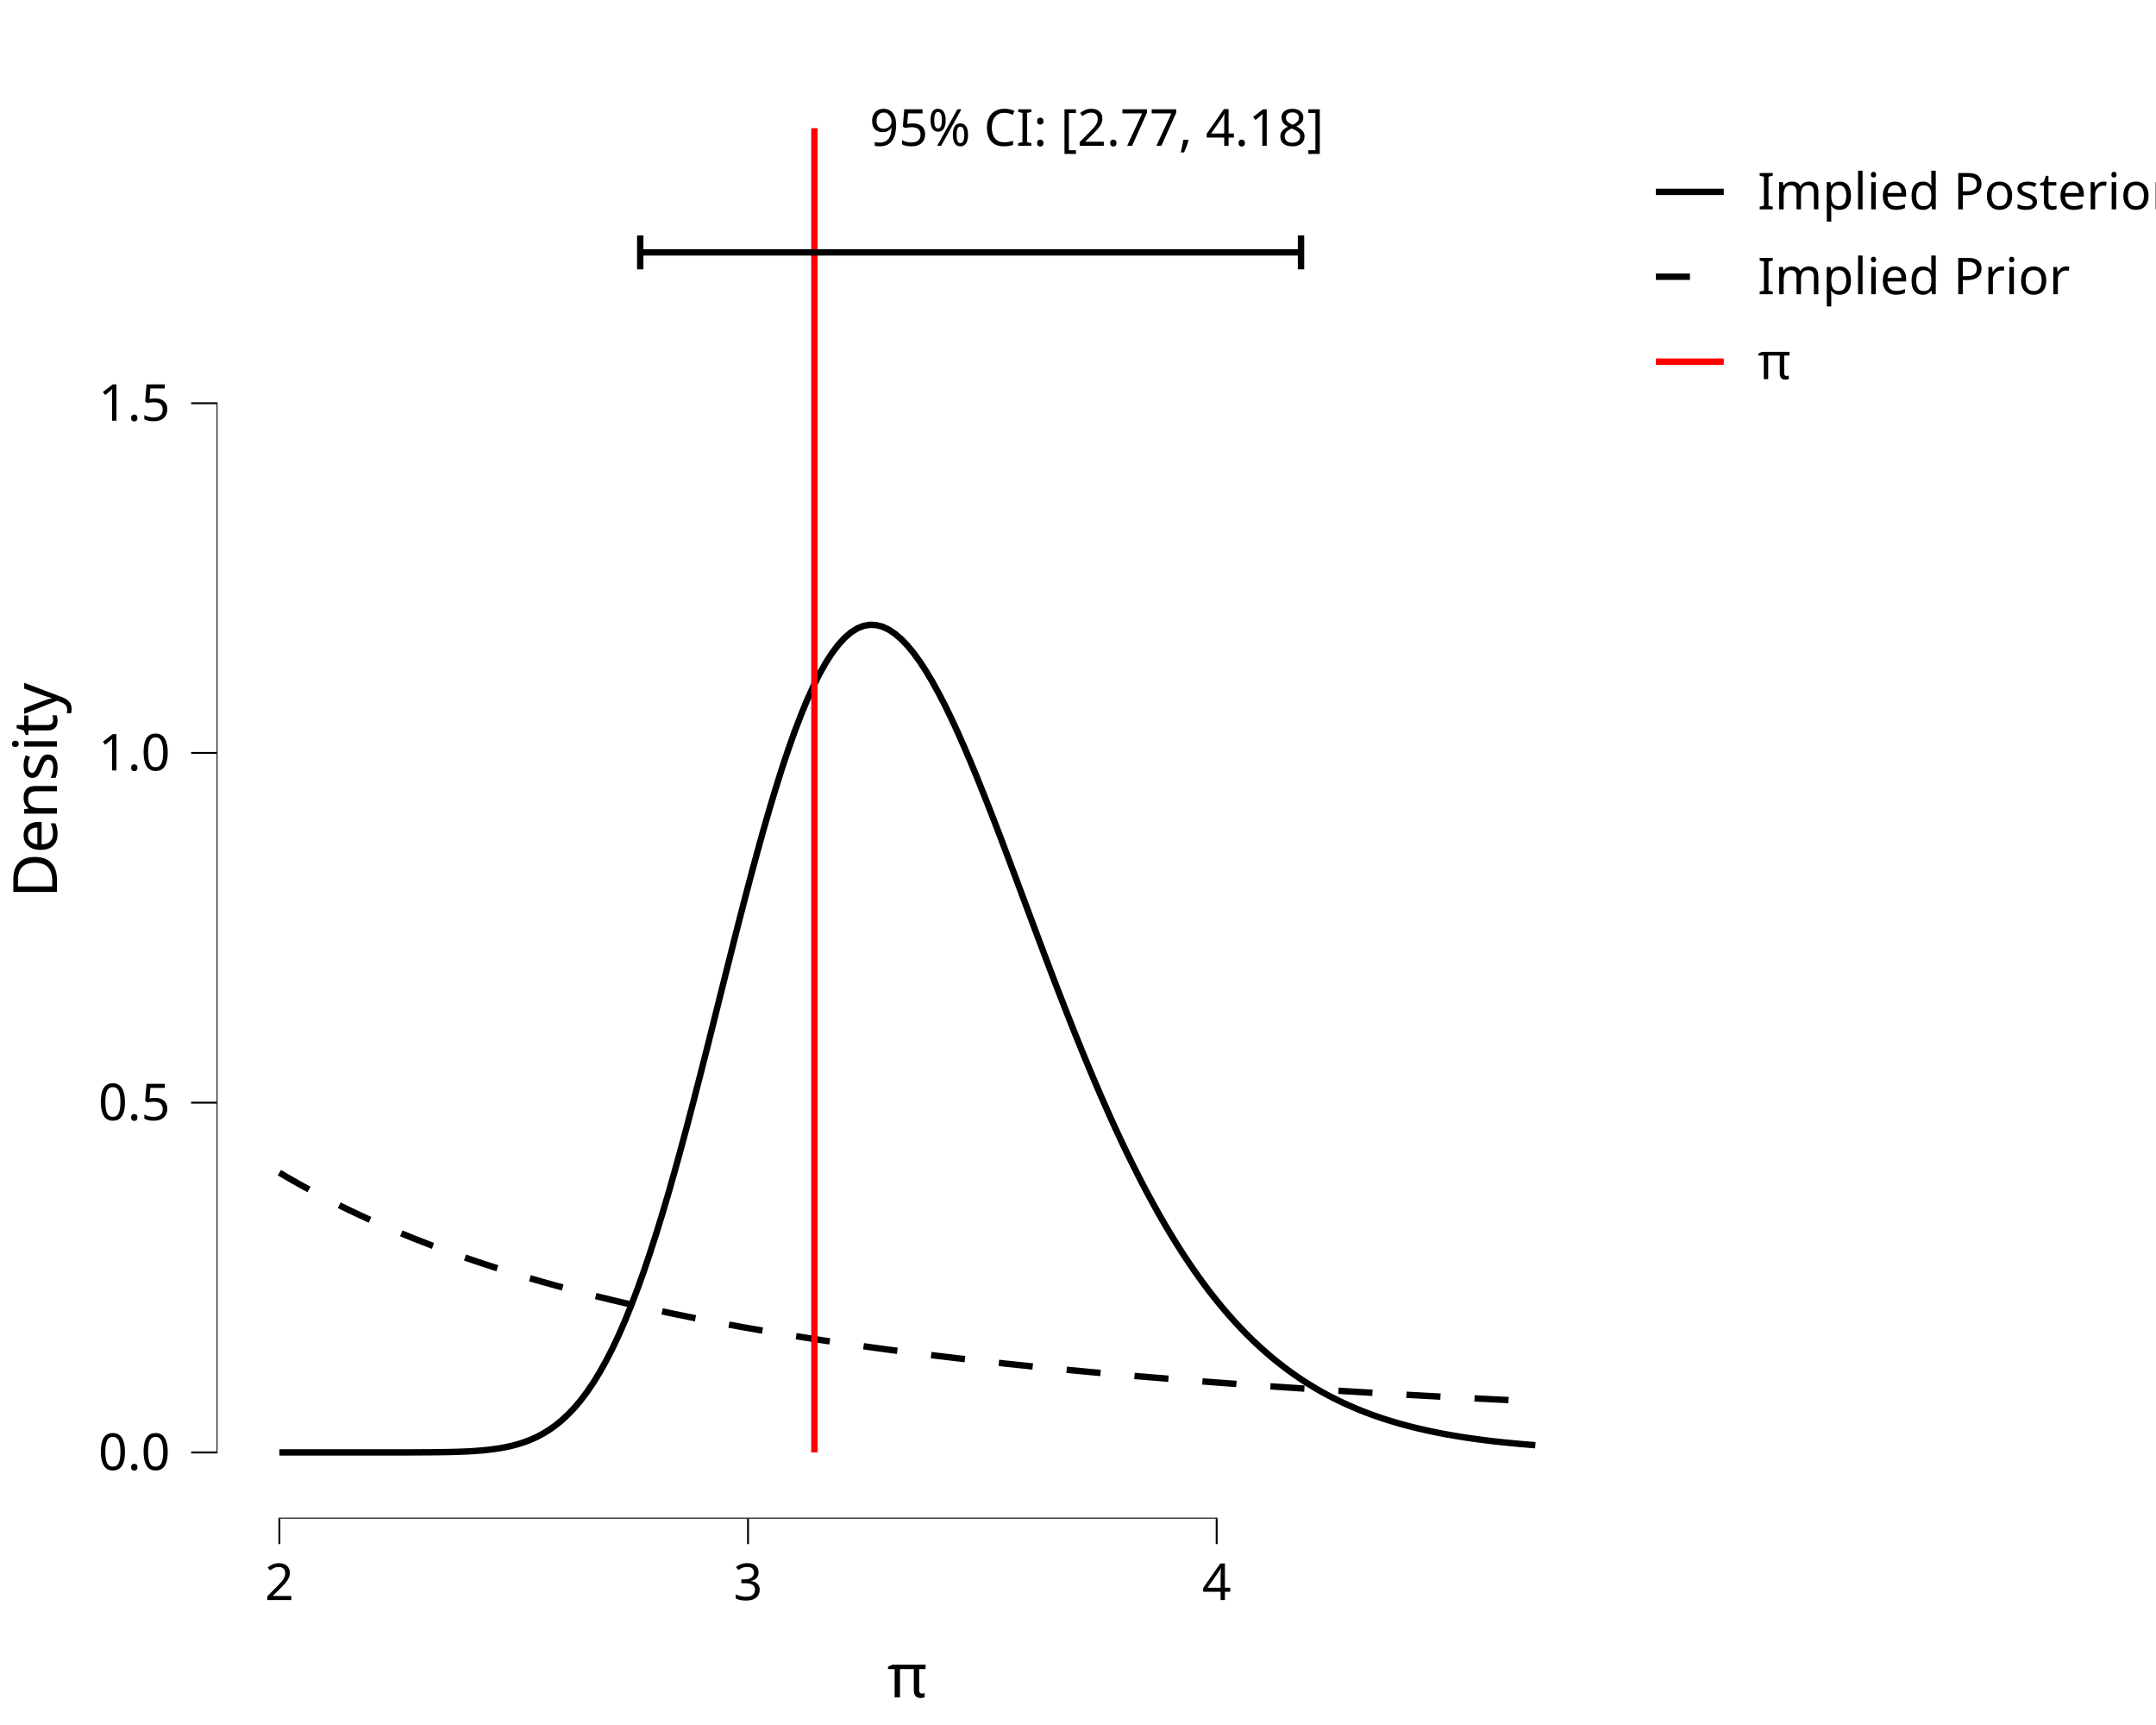
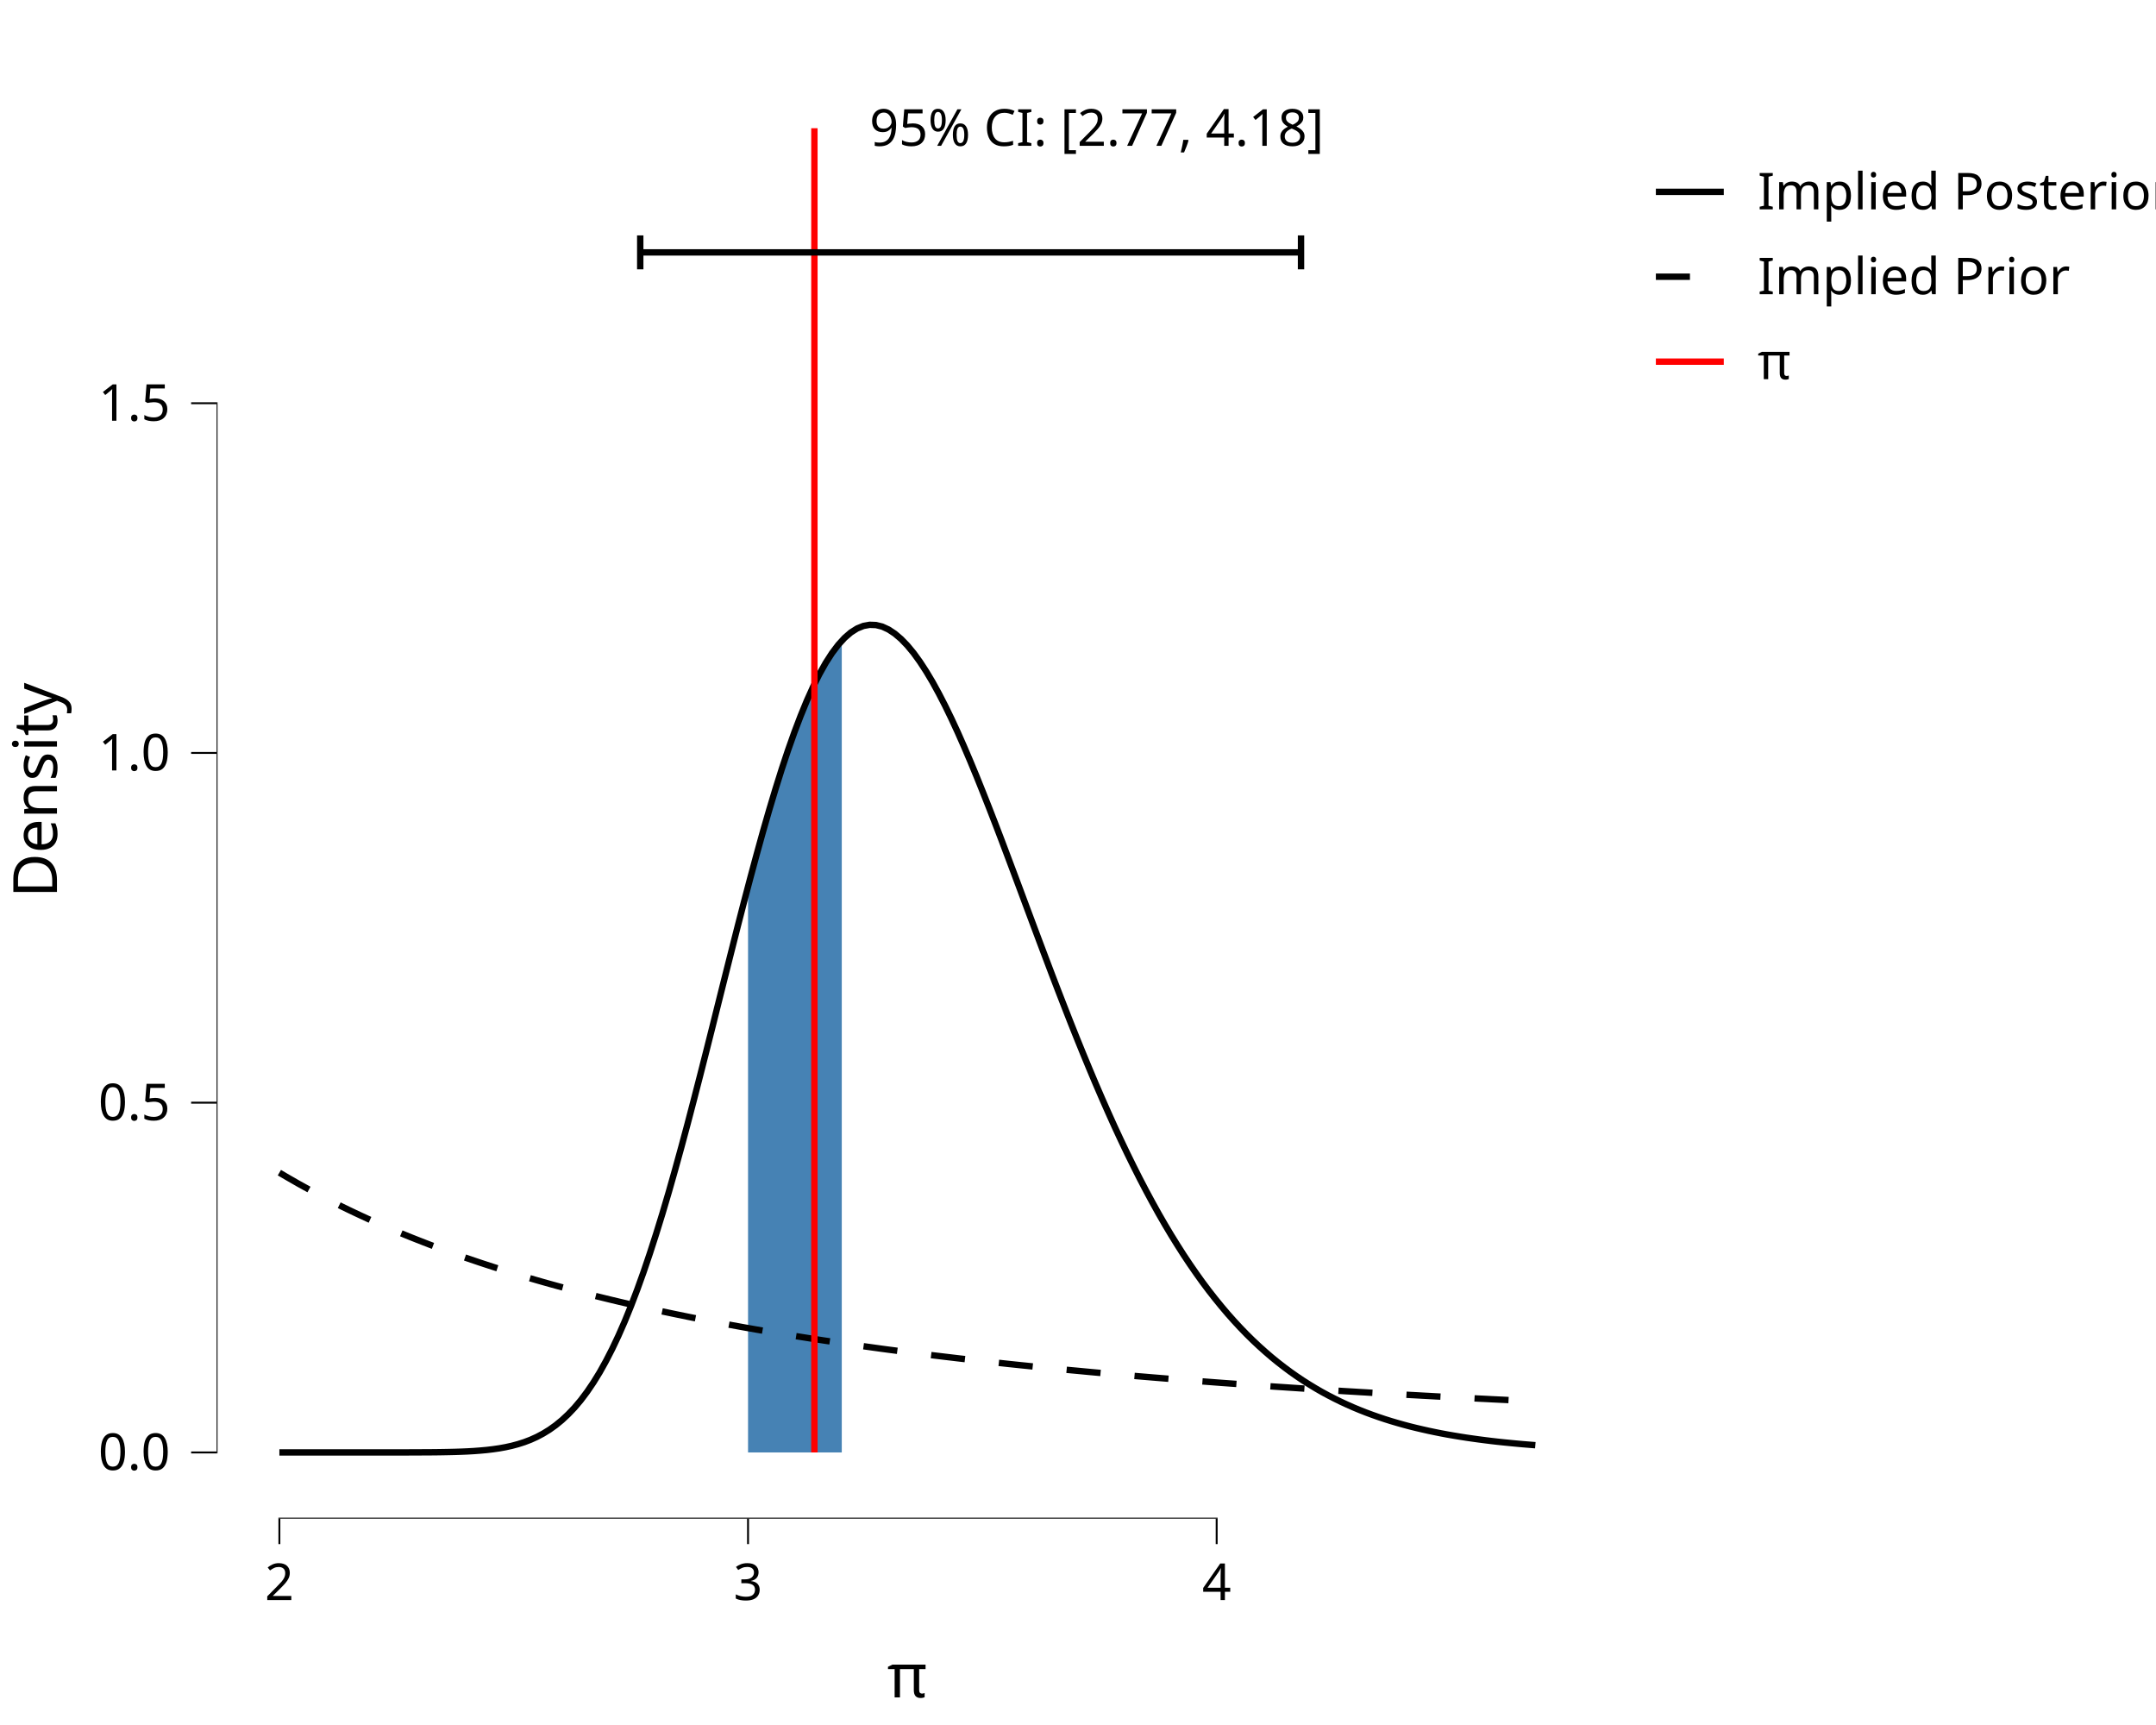
<svg xmlns="http://www.w3.org/2000/svg" class="svglite" data-engine-version="2.0" width="720.00pt" height="576.00pt" viewBox="0 0 720.00 576.00">
  <defs>
    <style type="text/css">
    .svglite line, .svglite polyline, .svglite polygon, .svglite path, .svglite rect, .svglite circle {
      fill: none;
      stroke: #000000;
      stroke-linecap: round;
      stroke-linejoin: round;
      stroke-miterlimit: 10.00;
    }
  </style>
  </defs>
  <rect width="100%" height="100%" style="stroke: none; fill: #FFFFFF;" />
  <defs>
    <clipPath id="cpMC4wMHw3MjAuMDB8MC4wMHw1NzYuMDA=">
      <rect x="0.00" y="0.00" width="720.00" height="576.00" />
    </clipPath>
  </defs>
  <g clip-path="url(#cpMC4wMHw3MjAuMDB8MC4wMHw1NzYuMDA=)">
    <rect x="0.00" y="0.00" width="720.00" height="576.00" style="stroke-width: 10.67; stroke: none;" />
  </g>
  <defs>
    <clipPath id="cpNzIuMzN8NTMzLjcxfDIwLjcxfDUwNy4wOQ==">
      <rect x="72.33" y="20.71" width="461.38" height="486.39" />
    </clipPath>
  </defs>
  <g clip-path="url(#cpNzIuMzN8NTMzLjcxfDIwLjcxfDUwNy4wOQ==)">
    <rect x="72.33" y="20.71" width="461.38" height="486.39" style="stroke-width: 10.67; stroke: none;" />
+     <polygon points="249.81,296.04 250.12,294.84 250.44,293.65 250.75,292.46 251.07,291.27 251.39,290.09 251.70,288.92 252.02,287.75 252.34,286.58 252.65,285.42 252.97,284.27 253.28,283.12 253.60,281.97 253.92,280.84 254.23,279.70 254.55,278.58 254.86,277.45 255.18,276.34 255.50,275.23 255.81,274.13 256.13,273.03 256.45,271.94 256.76,270.86 257.08,269.78 257.39,268.71 257.71,267.65 258.03,266.59 258.34,265.55 258.66,264.50 258.98,263.47 259.29,262.44 259.61,261.42 259.92,260.41 260.24,259.41 260.56,258.41 260.87,257.43 261.19,256.45 261.50,255.47 261.82,254.51 262.14,253.56 262.45,252.61 262.77,251.67 263.09,250.74 263.40,249.82 263.72,248.91 264.03,248.00 264.35,247.11 264.67,246.22 264.98,245.35 265.30,244.48 265.61,243.62 265.93,242.77 266.25,241.93 266.56,241.10 266.88,240.28 267.20,239.47 267.51,238.67 267.83,237.88 268.14,237.09 268.46,236.32 268.78,235.56 269.09,234.81 269.41,234.06 269.72,233.33 270.04,232.61 270.36,231.90 270.67,231.19 270.99,230.50 271.31,229.82 271.62,229.15 271.94,228.49 272.25,227.84 272.57,227.20 272.89,226.57 273.20,225.95 273.52,225.34 273.84,224.74 274.15,224.15 274.47,223.58 274.78,223.01 275.10,222.45 275.42,221.91 275.73,221.38 276.05,220.85 276.36,220.34 276.68,219.84 277.00,219.35 277.31,218.87 277.63,218.40 277.95,217.94 278.26,217.50 278.58,217.06 278.89,216.64 279.21,216.22 279.53,215.82 279.84,215.43 280.16,215.05 280.47,214.68 280.79,214.32 281.11,213.97 281.11,484.99 280.79,484.99 280.47,484.99 280.16,484.99 279.84,484.99 279.53,484.99 279.21,484.99 278.89,484.99 278.58,484.99 278.26,484.99 277.95,484.99 277.63,484.99 277.31,484.99 277.00,484.99 276.68,484.99 276.36,484.99 276.05,484.99 275.73,484.99 275.42,484.99 275.10,484.99 274.78,484.99 274.47,484.99 274.15,484.99 273.84,484.99 273.52,484.99 273.20,484.99 272.89,484.99 272.57,484.99 272.25,484.99 271.94,484.99 271.62,484.99 271.31,484.99 270.99,484.99 270.67,484.99 270.36,484.99 270.04,484.99 269.72,484.99 269.41,484.99 269.09,484.99 268.78,484.99 268.46,484.99 268.14,484.99 267.83,484.99 267.51,484.99 267.20,484.99 266.88,484.99 266.56,484.99 266.25,484.99 265.93,484.99 265.61,484.99 265.30,484.99 264.98,484.99 264.67,484.99 264.35,484.99 264.03,484.99 263.72,484.99 263.40,484.99 263.09,484.99 262.77,484.99 262.45,484.99 262.14,484.99 261.82,484.99 261.50,484.99 261.19,484.99 260.87,484.99 260.56,484.99 260.24,484.99 259.92,484.99 259.61,484.99 259.29,484.99 258.98,484.99 258.66,484.99 258.34,484.99 258.03,484.99 257.71,484.99 257.39,484.99 257.08,484.99 256.76,484.99 256.45,484.99 256.13,484.99 255.81,484.99 255.50,484.99 255.18,484.99 254.86,484.99 254.55,484.99 254.23,484.99 253.92,484.99 253.60,484.99 253.28,484.99 252.97,484.99 252.65,484.99 252.34,484.99 252.02,484.99 251.70,484.99 251.39,484.99 251.07,484.99 250.75,484.99 250.44,484.99 250.12,484.99 249.81,484.99 " style="stroke-width: 1.07; stroke: none; fill: #4682B4;" />
    <polyline points="93.30,484.99 95.40,484.99 97.50,484.99 99.59,484.99 101.69,484.99 103.79,484.99 105.88,484.99 107.98,484.99 110.08,484.99 112.18,484.99 114.27,484.99 116.37,484.99 118.47,484.99 120.56,484.99 122.66,484.99 124.76,484.98 126.86,484.98 128.95,484.98 131.05,484.98 133.15,484.98 135.24,484.98 137.34,484.97 139.44,484.96 141.54,484.95 143.63,484.94 145.73,484.92 147.83,484.89 149.92,484.85 152.02,484.80 154.12,484.73 156.22,484.64 158.31,484.52 160.41,484.36 162.51,484.17 164.60,483.92 166.70,483.62 168.80,483.24 170.90,482.78 172.99,482.22 175.09,481.55 177.19,480.75 179.29,479.80 181.38,478.69 183.48,477.40 185.58,475.90 187.67,474.19 189.77,472.23 191.87,470.02 193.97,467.53 196.06,464.75 198.16,461.66 200.26,458.25 202.35,454.50 204.45,450.41 206.55,445.97 208.65,441.18 210.74,436.03 212.84,430.53 214.94,424.68 217.03,418.50 219.13,411.99 221.23,405.18 223.33,398.08 225.42,390.71 227.52,383.10 229.62,375.28 231.71,367.28 233.81,359.13 235.91,350.87 238.01,342.53 240.10,334.16 242.20,325.78 244.30,317.45 246.39,309.20 248.49,301.06 250.59,293.08 252.69,285.30 254.78,277.74 256.88,270.45 258.98,263.46 261.07,256.80 263.17,250.49 265.27,244.56 267.37,239.04 269.46,233.94 271.56,229.28 273.66,225.07 275.75,221.34 277.85,218.08 279.95,215.30 282.05,213.00 284.14,211.19 286.24,209.86 288.34,209.01 290.43,208.63 292.53,208.71 294.63,209.23 296.73,210.20 298.82,211.58 300.92,213.37 303.02,215.54 305.12,218.08 307.21,220.97 309.31,224.19 311.41,227.71 313.50,231.52 315.60,235.59 317.70,239.91 319.80,244.44 321.89,249.17 323.99,254.08 326.09,259.15 328.18,264.35 330.28,269.66 332.38,275.07 334.48,280.56 336.57,286.11 338.67,291.70 340.77,297.31 342.86,302.93 344.96,308.55 347.06,314.16 349.16,319.73 351.25,325.25 353.35,330.73 355.45,336.14 357.54,341.47 359.64,346.73 361.74,351.90 363.84,356.97 365.93,361.94 368.03,366.80 370.13,371.55 372.22,376.19 374.32,380.70 376.42,385.10 378.52,389.37 380.61,393.52 382.71,397.54 384.81,401.44 386.90,405.21 389.00,408.86 391.10,412.38 393.20,415.77 395.29,419.05 397.39,422.20 399.49,425.23 401.58,428.15 403.68,430.95 405.78,433.63 407.88,436.21 409.97,438.68 412.07,441.04 414.17,443.31 416.26,445.47 418.36,447.54 420.46,449.51 422.56,451.39 424.65,453.19 426.75,454.90 428.85,456.53 430.95,458.09 433.04,459.56 435.14,460.97 437.24,462.30 439.33,463.57 441.43,464.78 443.53,465.92 445.63,467.00 447.72,468.03 449.82,469.00 451.92,469.93 454.01,470.80 456.11,471.63 458.21,472.41 460.31,473.15 462.40,473.85 464.50,474.51 466.60,475.13 468.69,475.72 470.79,476.28 472.89,476.80 474.99,477.29 477.08,477.76 479.18,478.20 481.28,478.62 483.37,479.01 485.47,479.37 487.57,479.72 489.67,480.05 491.76,480.35 493.86,480.64 495.96,480.91 498.05,481.17 500.15,481.41 502.25,481.63 504.35,481.84 506.44,482.04 508.54,482.23 510.64,482.40 512.73,482.57 " style="stroke-width: 2.13; stroke-linecap: butt;" />
    <polyline points="93.30,391.56 95.40,392.80 97.50,394.01 99.59,395.21 101.69,396.37 103.79,397.52 105.88,398.64 107.98,399.74 110.08,400.82 112.18,401.88 114.27,402.93 116.37,403.95 118.47,404.95 120.56,405.93 122.66,406.90 124.76,407.85 126.86,408.78 128.95,409.69 131.05,410.59 133.15,411.47 135.24,412.34 137.34,413.19 139.44,414.02 141.54,414.84 143.63,415.65 145.73,416.44 147.83,417.22 149.92,417.99 152.02,418.75 154.12,419.49 156.22,420.22 158.31,420.93 160.41,421.64 162.51,422.33 164.60,423.01 166.70,423.68 168.80,424.34 170.90,424.99 172.99,425.63 175.09,426.26 177.19,426.88 179.29,427.49 181.38,428.09 183.48,428.68 185.58,429.26 187.67,429.83 189.77,430.40 191.87,430.95 193.97,431.50 196.06,432.04 198.16,432.57 200.26,433.09 202.35,433.60 204.45,434.11 206.55,434.61 208.65,435.10 210.74,435.59 212.84,436.06 214.94,436.53 217.03,437.00 219.13,437.46 221.23,437.91 223.33,438.35 225.42,438.79 227.52,439.22 229.62,439.65 231.71,440.07 233.81,440.48 235.91,440.89 238.01,441.29 240.10,441.69 242.20,442.08 244.30,442.47 246.39,442.85 248.49,443.23 250.59,443.60 252.69,443.97 254.78,444.33 256.88,444.69 258.98,445.04 261.07,445.39 263.17,445.73 265.27,446.07 267.37,446.40 269.46,446.73 271.56,447.06 273.66,447.38 275.75,447.70 277.85,448.01 279.95,448.32 282.05,448.63 284.14,448.93 286.24,449.23 288.34,449.52 290.43,449.81 292.53,450.10 294.63,450.39 296.73,450.67 298.82,450.94 300.92,451.22 303.02,451.49 305.12,451.75 307.21,452.02 309.31,452.28 311.41,452.54 313.50,452.79 315.60,453.04 317.70,453.29 319.80,453.54 321.89,453.78 323.99,454.02 326.09,454.26 328.18,454.49 330.28,454.73 332.38,454.95 334.48,455.18 336.57,455.41 338.67,455.63 340.77,455.85 342.86,456.06 344.96,456.28 347.06,456.49 349.16,456.70 351.25,456.91 353.35,457.11 355.45,457.32 357.54,457.52 359.64,457.71 361.74,457.91 363.84,458.11 365.93,458.30 368.03,458.49 370.13,458.68 372.22,458.86 374.32,459.05 376.42,459.23 378.52,459.41 380.61,459.59 382.71,459.76 384.81,459.94 386.90,460.11 389.00,460.28 391.10,460.45 393.20,460.62 395.29,460.78 397.39,460.95 399.49,461.11 401.58,461.27 403.68,461.43 405.78,461.59 407.88,461.75 409.97,461.90 412.07,462.05 414.17,462.20 416.26,462.35 418.36,462.50 420.46,462.65 422.56,462.80 424.65,462.94 426.75,463.08 428.85,463.22 430.95,463.36 433.04,463.50 435.14,463.64 437.24,463.78 439.33,463.91 441.43,464.04 443.53,464.18 445.63,464.31 447.72,464.44 449.82,464.57 451.92,464.69 454.01,464.82 456.11,464.94 458.21,465.07 460.31,465.19 462.40,465.31 464.50,465.43 466.60,465.55 468.69,465.67 470.79,465.79 472.89,465.90 474.99,466.02 477.08,466.13 479.18,466.25 481.28,466.36 483.37,466.47 485.47,466.58 487.57,466.69 489.67,466.80 491.76,466.90 493.86,467.01 495.96,467.11 498.05,467.22 500.15,467.32 502.25,467.42 504.35,467.53 506.44,467.63 508.54,467.73 510.64,467.83 512.73,467.92 " style="stroke-width: 2.13; stroke-dasharray: 11.38,11.38; stroke-linecap: butt;" />
    <polyline points="271.97,484.99 271.97,480.52 271.97,476.05 271.97,471.59 271.97,467.12 271.97,462.65 271.97,458.19 271.97,453.72 271.97,449.25 271.97,444.79 271.97,440.32 271.97,435.86 271.97,431.39 271.97,426.92 271.97,422.46 271.97,417.99 271.97,413.52 271.97,409.06 271.97,404.59 271.97,400.12 271.97,395.66 271.97,391.19 271.97,386.73 271.97,382.26 271.97,377.79 271.97,373.33 271.97,368.86 271.97,364.39 271.97,359.93 271.97,355.46 271.97,350.99 271.97,346.53 271.97,342.06 271.97,337.60 271.97,333.13 271.97,328.66 271.97,324.20 271.97,319.73 271.97,315.26 271.97,310.80 271.97,306.33 271.97,301.87 271.97,297.40 271.97,292.93 271.97,288.47 271.97,284.00 271.97,279.53 271.97,275.07 271.97,270.60 271.97,266.13 271.97,261.67 271.97,257.20 271.97,252.74 271.97,248.27 271.97,243.80 271.97,239.34 271.97,234.87 271.97,230.40 271.97,225.94 271.97,221.47 271.97,217.00 271.97,212.54 271.97,208.07 271.97,203.61 271.97,199.14 271.97,194.67 271.97,190.21 271.97,185.74 271.97,181.27 271.97,176.81 271.97,172.34 271.97,167.87 271.97,163.41 271.97,158.94 271.97,154.48 271.97,150.01 271.97,145.54 271.97,141.08 271.97,136.61 271.97,132.14 271.97,127.68 271.97,123.21 271.97,118.74 271.97,114.28 271.97,109.81 271.97,105.35 271.97,100.88 271.97,96.41 271.97,91.95 271.97,87.48 271.97,83.01 271.97,78.55 271.97,74.08 271.97,69.61 271.97,65.15 271.97,60.68 271.97,56.22 271.97,51.75 271.97,47.28 271.97,42.82 " style="stroke-width: 2.13; stroke: #FF0000; stroke-linecap: butt;" />
    <line x1="92.98" y1="507.09" x2="406.63" y2="507.09" style="stroke-width: 0.64; stroke-linecap: butt;" />
    <line x1="72.33" y1="485.30" x2="72.33" y2="134.32" style="stroke-width: 0.64; stroke-linecap: butt;" />
    <text x="366.25" y="48.69" text-anchor="middle" style="font-size: 17.07px; font-family: sans;" textLength="150.90px" lengthAdjust="spacingAndGlyphs">95% CI: [2.77, 4.18]</text>
    <line x1="213.81" y1="84.27" x2="434.48" y2="84.27" style="stroke-width: 2.13; stroke-linecap: butt;" />
    <polyline points="213.81,78.60 213.81,84.27 213.81,89.94 " style="stroke-width: 2.13; stroke-linecap: butt;" />
    <polyline points="434.48,89.94 434.48,84.27 434.48,78.60 " style="stroke-width: 2.13; stroke-linecap: butt;" />
    <rect x="72.33" y="20.71" width="461.38" height="486.39" style="stroke-width: 0.00; stroke: none;" />
  </g>
  <g clip-path="url(#cpMC4wMHw3MjAuMDB8MC4wMHw1NzYuMDA=)">
    <polyline points="72.33,507.09 72.33,20.71 " style="stroke-width: 0.00; stroke: none; stroke-linecap: butt;" />
    <text x="56.85" y="490.84" text-anchor="end" style="font-size: 17.00px; font-family: sans;" textLength="23.63px" lengthAdjust="spacingAndGlyphs">0.0</text>
    <text x="56.85" y="374.05" text-anchor="end" style="font-size: 17.00px; font-family: sans;" textLength="23.63px" lengthAdjust="spacingAndGlyphs">0.5</text>
    <text x="56.85" y="257.27" text-anchor="end" style="font-size: 17.00px; font-family: sans;" textLength="23.63px" lengthAdjust="spacingAndGlyphs">1.0</text>
    <text x="56.85" y="140.49" text-anchor="end" style="font-size: 17.00px; font-family: sans;" textLength="23.63px" lengthAdjust="spacingAndGlyphs">1.5</text>
    <polyline points="63.83,484.99 72.33,484.99 " style="stroke-width: 0.64; stroke-linecap: butt;" />
    <polyline points="63.83,368.20 72.33,368.20 " style="stroke-width: 0.64; stroke-linecap: butt;" />
    <polyline points="63.83,251.42 72.33,251.42 " style="stroke-width: 0.64; stroke-linecap: butt;" />
    <polyline points="63.83,134.64 72.33,134.64 " style="stroke-width: 0.64; stroke-linecap: butt;" />
    <polyline points="72.33,507.09 533.71,507.09 " style="stroke-width: 0.00; stroke: none; stroke-linecap: butt;" />
    <polyline points="93.30,515.60 93.30,507.09 " style="stroke-width: 0.64; stroke-linecap: butt;" />
    <polyline points="249.81,515.60 249.81,507.09 " style="stroke-width: 0.64; stroke-linecap: butt;" />
    <polyline points="406.31,515.60 406.31,507.09 " style="stroke-width: 0.64; stroke-linecap: butt;" />
    <text x="93.30" y="534.27" text-anchor="middle" style="font-size: 17.00px; font-family: sans;" textLength="9.46px" lengthAdjust="spacingAndGlyphs">2</text>
    <text x="249.81" y="534.27" text-anchor="middle" style="font-size: 17.00px; font-family: sans;" textLength="9.46px" lengthAdjust="spacingAndGlyphs">3</text>
    <text x="406.31" y="534.27" text-anchor="middle" style="font-size: 17.00px; font-family: sans;" textLength="9.46px" lengthAdjust="spacingAndGlyphs">4</text>
    <text x="303.02" y="566.78" text-anchor="middle" style="font-size: 20.40px; font-family: sans;" textLength="14.08px" lengthAdjust="spacingAndGlyphs">π</text>
    <text transform="translate(19.02,263.90) rotate(-90)" text-anchor="middle" style="font-size: 20.40px; font-family: sans;" textLength="68.04px" lengthAdjust="spacingAndGlyphs">Density</text>
    <rect x="544.67" y="20.71" width="175.33" height="119.70" style="stroke-width: 0.75; stroke: none;" />
    <rect x="544.67" y="20.71" width="175.33" height="119.70" style="stroke-width: 10.67; stroke: none;" />
    <rect x="550.14" y="49.88" width="28.35" height="28.35" style="stroke-width: 10.67; stroke: none;" />
    <line x1="552.98" y1="64.06" x2="575.66" y2="64.06" style="stroke-width: 2.13; stroke-linecap: butt;" />
    <rect x="550.14" y="78.23" width="28.35" height="28.35" style="stroke-width: 10.67; stroke: none;" />
    <line x1="552.98" y1="92.40" x2="575.66" y2="92.40" style="stroke-width: 2.13; stroke-dasharray: 11.38,11.38; stroke-linecap: butt;" />
    <rect x="550.14" y="106.58" width="28.35" height="28.35" style="stroke-width: 10.67; stroke: none;" />
    <line x1="552.98" y1="120.75" x2="575.66" y2="120.75" style="stroke-width: 2.13; stroke: #FF0000; stroke-linecap: butt;" />
    <text x="586.96" y="69.91" style="font-size: 17.00px; font-family: sans;" textLength="127.56px" lengthAdjust="spacingAndGlyphs">Implied Posterior</text>
    <text x="586.96" y="98.25" style="font-size: 17.00px; font-family: sans;" textLength="95.42px" lengthAdjust="spacingAndGlyphs">Implied Prior</text>
    <text x="586.96" y="126.60" style="font-size: 17.00px; font-family: sans;" textLength="11.73px" lengthAdjust="spacingAndGlyphs">π</text>
  </g>
</svg>
